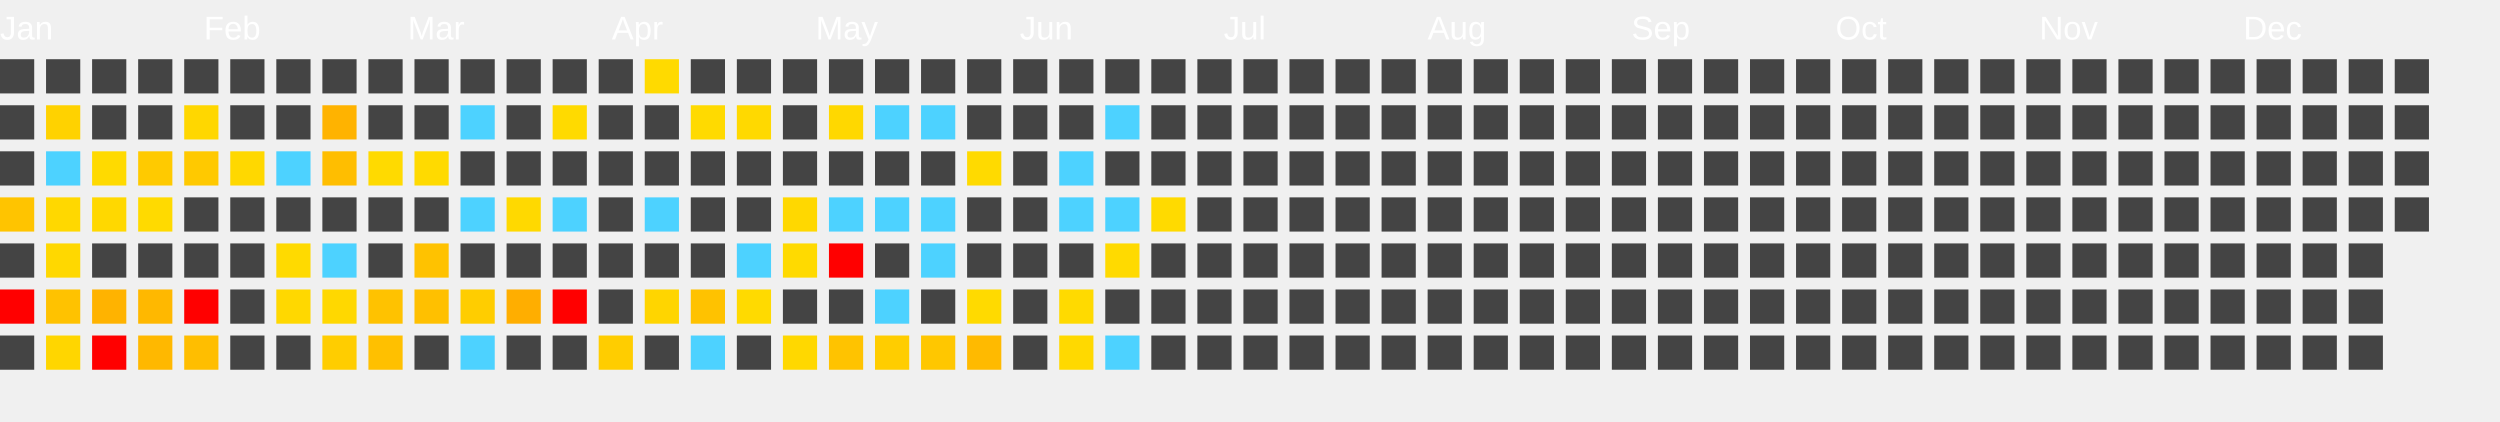
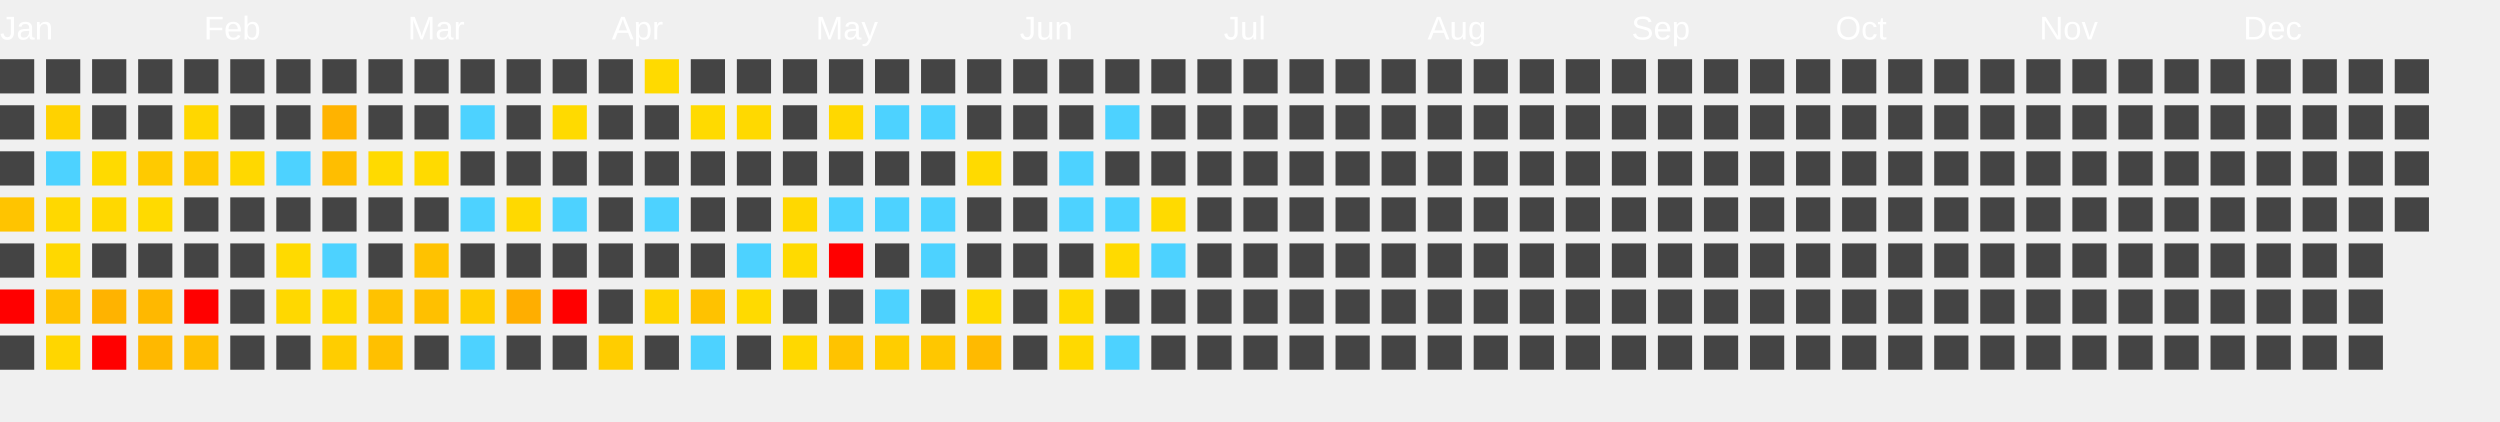
<svg xmlns="http://www.w3.org/2000/svg" baseProfile="full" height="32mm" version="1.1" viewBox="0,0,190,32" width="190mm">
  <defs />
  <rect fill="none" height="32" width="190" x="0" y="0" />
  <text fill="#FFFFFF" style="font-size:2.5px; font-family:Arial" x="0.0" y="3.0">Jan</text>
  <text fill="#FFFFFF" style="font-size:2.5px; font-family:Arial" x="15.5" y="3.0">Feb</text>
  <text fill="#FFFFFF" style="font-size:2.5px; font-family:Arial" x="31.0" y="3.0">Mar</text>
  <text fill="#FFFFFF" style="font-size:2.5px; font-family:Arial" x="46.5" y="3.0">Apr</text>
  <text fill="#FFFFFF" style="font-size:2.5px; font-family:Arial" x="62.0" y="3.0">May</text>
  <text fill="#FFFFFF" style="font-size:2.5px; font-family:Arial" x="77.5" y="3.0">Jun</text>
  <text fill="#FFFFFF" style="font-size:2.5px; font-family:Arial" x="93.0" y="3.0">Jul</text>
  <text fill="#FFFFFF" style="font-size:2.5px; font-family:Arial" x="108.5" y="3.0">Aug</text>
  <text fill="#FFFFFF" style="font-size:2.5px; font-family:Arial" x="124.0" y="3.0">Sep</text>
  <text fill="#FFFFFF" style="font-size:2.5px; font-family:Arial" x="139.5" y="3.0">Oct</text>
  <text fill="#FFFFFF" style="font-size:2.5px; font-family:Arial" x="155.0" y="3.0">Nov</text>
  <text fill="#FFFFFF" style="font-size:2.5px; font-family:Arial" x="170.5" y="3.0">Dec</text>
  <rect fill="#444444" height="2.6" width="2.6" x="0.0" y="4.5" />
  <rect fill="#444444" height="2.6" width="2.6" x="0.0" y="8.0" />
  <rect fill="#444444" height="2.6" width="2.6" x="0.0" y="11.5" />
  <rect fill="#ffc400" height="2.6" width="2.6" x="0.0" y="15.0" />
  <rect fill="#444444" height="2.6" width="2.6" x="0.0" y="18.5" />
  <rect fill="red" height="2.6" width="2.6" x="0.0" y="22.0" />
  <rect fill="#444444" height="2.6" width="2.6" x="0.0" y="25.5" />
  <rect fill="#444444" height="2.6" width="2.6" x="3.5" y="4.5" />
  <rect fill="#ffd200" height="2.6" width="2.6" x="3.5" y="8.0" />
  <rect fill="#4dd2ff" height="2.6" width="2.6" x="3.5" y="11.5" />
  <rect fill="#ffd800" height="2.6" width="2.6" x="3.5" y="15.0" />
  <rect fill="#ffd800" height="2.6" width="2.6" x="3.5" y="18.5" />
  <rect fill="#ffc200" height="2.6" width="2.6" x="3.5" y="22.0" />
  <rect fill="#ffd600" height="2.6" width="2.6" x="3.5" y="25.5" />
  <rect fill="#444444" height="2.6" width="2.6" x="7.0" y="4.5" />
  <rect fill="#444444" height="2.6" width="2.6" x="7.0" y="8.0" />
  <rect fill="#ffda00" height="2.6" width="2.6" x="7.0" y="11.5" />
  <rect fill="#ffd800" height="2.6" width="2.6" x="7.0" y="15.0" />
  <rect fill="#444444" height="2.6" width="2.6" x="7.0" y="18.5" />
  <rect fill="#ffb300" height="2.6" width="2.6" x="7.0" y="22.0" />
  <rect fill="red" height="2.6" width="2.6" x="7.0" y="25.5" />
  <rect fill="#444444" height="2.6" width="2.6" x="10.5" y="4.5" />
  <rect fill="#444444" height="2.6" width="2.6" x="10.5" y="8.0" />
  <rect fill="#ffca00" height="2.6" width="2.6" x="10.5" y="11.5" />
  <rect fill="#ffda00" height="2.6" width="2.6" x="10.5" y="15.0" />
  <rect fill="#444444" height="2.6" width="2.6" x="10.5" y="18.5" />
  <rect fill="#ffb800" height="2.6" width="2.6" x="10.5" y="22.0" />
  <rect fill="#ffb800" height="2.6" width="2.6" x="10.5" y="25.5" />
  <rect fill="#444444" height="2.6" width="2.6" x="14.0" y="4.5" />
  <rect fill="#ffd700" height="2.6" width="2.6" x="14.0" y="8.0" />
  <rect fill="#ffc900" height="2.6" width="2.6" x="14.0" y="11.5" />
  <rect fill="#444444" height="2.6" width="2.6" x="14.0" y="15.0" />
  <rect fill="#444444" height="2.6" width="2.6" x="14.0" y="18.5" />
  <rect fill="red" height="2.6" width="2.6" x="14.0" y="22.0" />
  <rect fill="#ffbe00" height="2.6" width="2.6" x="14.0" y="25.5" />
  <rect fill="#444444" height="2.6" width="2.6" x="17.5" y="4.5" />
  <rect fill="#444444" height="2.6" width="2.6" x="17.5" y="8.0" />
  <rect fill="#ffd800" height="2.6" width="2.6" x="17.5" y="11.5" />
  <rect fill="#444444" height="2.6" width="2.6" x="17.5" y="15.0" />
  <rect fill="#444444" height="2.6" width="2.6" x="17.5" y="18.5" />
  <rect fill="#444444" height="2.6" width="2.6" x="17.5" y="22.0" />
  <rect fill="#444444" height="2.6" width="2.6" x="17.5" y="25.5" />
  <rect fill="#444444" height="2.6" width="2.6" x="21.0" y="4.5" />
  <rect fill="#444444" height="2.6" width="2.6" x="21.0" y="8.0" />
  <rect fill="#4dd2ff" height="2.6" width="2.6" x="21.0" y="11.5" />
  <rect fill="#444444" height="2.6" width="2.6" x="21.0" y="15.0" />
  <rect fill="#ffda00" height="2.6" width="2.6" x="21.0" y="18.5" />
  <rect fill="#ffd800" height="2.6" width="2.6" x="21.0" y="22.0" />
  <rect fill="#444444" height="2.6" width="2.6" x="21.0" y="25.5" />
  <rect fill="#444444" height="2.6" width="2.6" x="24.5" y="4.5" />
  <rect fill="#ffb300" height="2.6" width="2.6" x="24.5" y="8.0" />
  <rect fill="#ffbe00" height="2.6" width="2.6" x="24.5" y="11.5" />
  <rect fill="#444444" height="2.6" width="2.6" x="24.5" y="15.0" />
  <rect fill="#4dd2ff" height="2.6" width="2.6" x="24.5" y="18.5" />
  <rect fill="#ffd800" height="2.6" width="2.6" x="24.5" y="22.0" />
  <rect fill="#ffcd00" height="2.6" width="2.6" x="24.5" y="25.5" />
  <rect fill="#444444" height="2.6" width="2.6" x="28.0" y="4.5" />
  <rect fill="#444444" height="2.6" width="2.6" x="28.0" y="8.0" />
  <rect fill="#ffda00" height="2.6" width="2.6" x="28.0" y="11.5" />
  <rect fill="#444444" height="2.6" width="2.6" x="28.0" y="15.0" />
  <rect fill="#444444" height="2.6" width="2.6" x="28.0" y="18.5" />
  <rect fill="#ffc200" height="2.6" width="2.6" x="28.0" y="22.0" />
  <rect fill="#ffc000" height="2.6" width="2.6" x="28.0" y="25.5" />
  <rect fill="#444444" height="2.6" width="2.6" x="31.5" y="4.5" />
  <rect fill="#444444" height="2.6" width="2.6" x="31.5" y="8.0" />
  <rect fill="#ffda00" height="2.6" width="2.6" x="31.5" y="11.5" />
  <rect fill="#444444" height="2.6" width="2.6" x="31.5" y="15.0" />
  <rect fill="#ffc200" height="2.6" width="2.6" x="31.5" y="18.5" />
  <rect fill="#ffc000" height="2.6" width="2.6" x="31.5" y="22.0" />
  <rect fill="#444444" height="2.6" width="2.6" x="31.5" y="25.5" />
  <rect fill="#444444" height="2.6" width="2.6" x="35.0" y="4.5" />
  <rect fill="#4dd2ff" height="2.6" width="2.6" x="35.0" y="8.0" />
  <rect fill="#444444" height="2.6" width="2.6" x="35.0" y="11.5" />
  <rect fill="#4dd2ff" height="2.6" width="2.6" x="35.0" y="15.0" />
  <rect fill="#444444" height="2.6" width="2.6" x="35.0" y="18.5" />
  <rect fill="#ffcd00" height="2.6" width="2.6" x="35.0" y="22.0" />
  <rect fill="#4dd2ff" height="2.6" width="2.6" x="35.0" y="25.5" />
  <rect fill="#444444" height="2.6" width="2.6" x="38.5" y="4.5" />
  <rect fill="#444444" height="2.6" width="2.6" x="38.5" y="8.0" />
  <rect fill="#444444" height="2.6" width="2.6" x="38.5" y="11.5" />
  <rect fill="#ffd900" height="2.6" width="2.6" x="38.5" y="15.0" />
  <rect fill="#444444" height="2.6" width="2.6" x="38.5" y="18.5" />
  <rect fill="#ffae00" height="2.6" width="2.6" x="38.5" y="22.0" />
  <rect fill="#444444" height="2.6" width="2.6" x="38.5" y="25.5" />
  <rect fill="#444444" height="2.6" width="2.6" x="42.0" y="4.5" />
  <rect fill="#ffda00" height="2.6" width="2.6" x="42.0" y="8.0" />
  <rect fill="#444444" height="2.6" width="2.6" x="42.0" y="11.5" />
  <rect fill="#4dd2ff" height="2.6" width="2.6" x="42.0" y="15.0" />
  <rect fill="#444444" height="2.6" width="2.6" x="42.0" y="18.5" />
  <rect fill="red" height="2.6" width="2.6" x="42.0" y="22.0" />
  <rect fill="#444444" height="2.6" width="2.6" x="42.0" y="25.5" />
  <rect fill="#444444" height="2.6" width="2.6" x="45.5" y="4.5" />
  <rect fill="#444444" height="2.6" width="2.6" x="45.5" y="8.0" />
  <rect fill="#444444" height="2.6" width="2.6" x="45.5" y="11.5" />
  <rect fill="#444444" height="2.6" width="2.6" x="45.5" y="15.0" />
  <rect fill="#444444" height="2.6" width="2.6" x="45.5" y="18.5" />
  <rect fill="#444444" height="2.6" width="2.6" x="45.5" y="22.0" />
  <rect fill="#ffcd00" height="2.6" width="2.6" x="45.5" y="25.5" />
  <rect fill="#ffda00" height="2.6" width="2.6" x="49.0" y="4.5" />
  <rect fill="#444444" height="2.6" width="2.6" x="49.0" y="8.0" />
  <rect fill="#444444" height="2.6" width="2.6" x="49.0" y="11.5" />
  <rect fill="#4dd2ff" height="2.6" width="2.6" x="49.0" y="15.0" />
  <rect fill="#444444" height="2.6" width="2.6" x="49.0" y="18.5" />
  <rect fill="#ffd500" height="2.6" width="2.6" x="49.0" y="22.0" />
  <rect fill="#444444" height="2.6" width="2.6" x="49.0" y="25.5" />
  <rect fill="#444444" height="2.6" width="2.6" x="52.5" y="4.5" />
  <rect fill="#ffda00" height="2.6" width="2.6" x="52.5" y="8.0" />
  <rect fill="#444444" height="2.6" width="2.6" x="52.5" y="11.5" />
  <rect fill="#444444" height="2.6" width="2.6" x="52.5" y="15.0" />
  <rect fill="#444444" height="2.6" width="2.6" x="52.5" y="18.5" />
  <rect fill="#ffc200" height="2.6" width="2.6" x="52.5" y="22.0" />
  <rect fill="#4dd2ff" height="2.6" width="2.6" x="52.5" y="25.5" />
  <rect fill="#444444" height="2.6" width="2.6" x="56.0" y="4.5" />
  <rect fill="#ffd900" height="2.6" width="2.6" x="56.0" y="8.0" />
  <rect fill="#444444" height="2.6" width="2.6" x="56.0" y="11.5" />
  <rect fill="#444444" height="2.6" width="2.6" x="56.0" y="15.0" />
  <rect fill="#4dd2ff" height="2.6" width="2.6" x="56.0" y="18.5" />
  <rect fill="#ffda00" height="2.6" width="2.6" x="56.0" y="22.0" />
  <rect fill="#444444" height="2.6" width="2.6" x="56.0" y="25.5" />
  <rect fill="#444444" height="2.6" width="2.6" x="59.5" y="4.5" />
  <rect fill="#444444" height="2.6" width="2.6" x="59.5" y="8.0" />
  <rect fill="#444444" height="2.6" width="2.6" x="59.5" y="11.5" />
  <rect fill="#ffd800" height="2.6" width="2.6" x="59.5" y="15.0" />
  <rect fill="#ffda00" height="2.6" width="2.6" x="59.5" y="18.5" />
  <rect fill="#444444" height="2.6" width="2.6" x="59.5" y="22.0" />
  <rect fill="#ffd800" height="2.6" width="2.6" x="59.5" y="25.5" />
  <rect fill="#444444" height="2.6" width="2.6" x="63.0" y="4.5" />
  <rect fill="#ffd800" height="2.6" width="2.6" x="63.0" y="8.0" />
  <rect fill="#444444" height="2.6" width="2.6" x="63.0" y="11.5" />
  <rect fill="#4dd2ff" height="2.6" width="2.6" x="63.0" y="15.0" />
  <rect fill="red" height="2.6" width="2.6" x="63.0" y="18.5" />
  <rect fill="#444444" height="2.6" width="2.6" x="63.0" y="22.0" />
  <rect fill="#ffc300" height="2.6" width="2.6" x="63.0" y="25.5" />
  <rect fill="#444444" height="2.6" width="2.6" x="66.5" y="4.5" />
  <rect fill="#4dd2ff" height="2.6" width="2.6" x="66.5" y="8.0" />
  <rect fill="#444444" height="2.6" width="2.6" x="66.5" y="11.5" />
  <rect fill="#4dd2ff" height="2.6" width="2.6" x="66.5" y="15.0" />
  <rect fill="#444444" height="2.6" width="2.6" x="66.5" y="18.5" />
  <rect fill="#4dd2ff" height="2.6" width="2.6" x="66.5" y="22.0" />
  <rect fill="#ffcd00" height="2.6" width="2.6" x="66.5" y="25.5" />
  <rect fill="#444444" height="2.6" width="2.6" x="70.0" y="4.5" />
  <rect fill="#4dd2ff" height="2.6" width="2.6" x="70.0" y="8.0" />
  <rect fill="#444444" height="2.6" width="2.6" x="70.0" y="11.5" />
  <rect fill="#4dd2ff" height="2.6" width="2.6" x="70.0" y="15.0" />
  <rect fill="#4dd2ff" height="2.6" width="2.6" x="70.0" y="18.5" />
  <rect fill="#444444" height="2.6" width="2.6" x="70.0" y="22.0" />
  <rect fill="#ffc700" height="2.6" width="2.6" x="70.0" y="25.5" />
  <rect fill="#444444" height="2.6" width="2.6" x="73.5" y="4.5" />
  <rect fill="#444444" height="2.6" width="2.6" x="73.5" y="8.0" />
  <rect fill="#ffda00" height="2.6" width="2.6" x="73.5" y="11.5" />
  <rect fill="#444444" height="2.6" width="2.6" x="73.5" y="15.0" />
  <rect fill="#444444" height="2.6" width="2.6" x="73.5" y="18.5" />
  <rect fill="#ffda00" height="2.6" width="2.6" x="73.5" y="22.0" />
  <rect fill="#ffba00" height="2.6" width="2.6" x="73.5" y="25.5" />
  <rect fill="#444444" height="2.6" width="2.6" x="77.0" y="4.5" />
  <rect fill="#444444" height="2.6" width="2.6" x="77.0" y="8.0" />
  <rect fill="#444444" height="2.6" width="2.6" x="77.0" y="11.5" />
  <rect fill="#444444" height="2.6" width="2.6" x="77.0" y="15.0" />
  <rect fill="#444444" height="2.6" width="2.6" x="77.0" y="18.5" />
  <rect fill="#444444" height="2.6" width="2.6" x="77.0" y="22.0" />
  <rect fill="#444444" height="2.6" width="2.6" x="77.0" y="25.5" />
  <rect fill="#444444" height="2.6" width="2.6" x="80.5" y="4.5" />
  <rect fill="#444444" height="2.6" width="2.6" x="80.5" y="8.0" />
  <rect fill="#4dd2ff" height="2.6" width="2.6" x="80.5" y="11.5" />
  <rect fill="#4dd2ff" height="2.6" width="2.6" x="80.5" y="15.0" />
  <rect fill="#444444" height="2.6" width="2.6" x="80.5" y="18.5" />
  <rect fill="#ffda00" height="2.6" width="2.6" x="80.5" y="22.0" />
  <rect fill="#ffd900" height="2.6" width="2.6" x="80.5" y="25.5" />
  <rect fill="#444444" height="2.6" width="2.6" x="84.0" y="4.5" />
  <rect fill="#4dd2ff" height="2.6" width="2.6" x="84.0" y="8.0" />
  <rect fill="#444444" height="2.6" width="2.6" x="84.0" y="11.5" />
  <rect fill="#4dd2ff" height="2.6" width="2.6" x="84.0" y="15.0" />
  <rect fill="#ffda00" height="2.6" width="2.6" x="84.0" y="18.5" />
  <rect fill="#444444" height="2.6" width="2.6" x="84.0" y="22.0" />
  <rect fill="#4dd2ff" height="2.6" width="2.6" x="84.0" y="25.5" />
  <rect fill="#444444" height="2.6" width="2.6" x="87.5" y="4.5" />
  <rect fill="#444444" height="2.6" width="2.6" x="87.5" y="8.0" />
  <rect fill="#444444" height="2.6" width="2.6" x="87.5" y="11.5" />
  <rect fill="#ffda00" height="2.6" width="2.6" x="87.5" y="15.0" />
-   <rect fill="#444444" height="2.6" width="2.6" x="87.5" y="18.5" />
+   <rect fill="#4dd2ff" height="2.6" width="2.6" x="87.5" y="18.5" />
  <rect fill="#444444" height="2.6" width="2.6" x="87.5" y="22.0" />
  <rect fill="#444444" height="2.6" width="2.6" x="87.5" y="25.5" />
  <rect fill="#444444" height="2.6" width="2.6" x="91.0" y="4.5" />
  <rect fill="#444444" height="2.6" width="2.6" x="91.0" y="8.0" />
  <rect fill="#444444" height="2.6" width="2.6" x="91.0" y="11.5" />
  <rect fill="#444444" height="2.6" width="2.6" x="91.0" y="15.0" />
  <rect fill="#444444" height="2.6" width="2.6" x="91.0" y="18.5" />
  <rect fill="#444444" height="2.6" width="2.6" x="91.0" y="22.0" />
  <rect fill="#444444" height="2.6" width="2.6" x="91.0" y="25.5" />
  <rect fill="#444444" height="2.6" width="2.6" x="94.5" y="4.5" />
  <rect fill="#444444" height="2.6" width="2.6" x="94.5" y="8.0" />
  <rect fill="#444444" height="2.6" width="2.6" x="94.5" y="11.5" />
  <rect fill="#444444" height="2.6" width="2.6" x="94.5" y="15.0" />
  <rect fill="#444444" height="2.6" width="2.6" x="94.5" y="18.5" />
  <rect fill="#444444" height="2.6" width="2.6" x="94.5" y="22.0" />
  <rect fill="#444444" height="2.6" width="2.6" x="94.5" y="25.5" />
  <rect fill="#444444" height="2.6" width="2.6" x="98.0" y="4.5" />
  <rect fill="#444444" height="2.6" width="2.6" x="98.0" y="8.0" />
  <rect fill="#444444" height="2.6" width="2.6" x="98.0" y="11.5" />
  <rect fill="#444444" height="2.6" width="2.6" x="98.0" y="15.0" />
  <rect fill="#444444" height="2.6" width="2.6" x="98.0" y="18.5" />
  <rect fill="#444444" height="2.6" width="2.6" x="98.0" y="22.0" />
  <rect fill="#444444" height="2.6" width="2.6" x="98.0" y="25.5" />
  <rect fill="#444444" height="2.6" width="2.6" x="101.5" y="4.5" />
  <rect fill="#444444" height="2.6" width="2.6" x="101.5" y="8.0" />
  <rect fill="#444444" height="2.6" width="2.6" x="101.5" y="11.5" />
  <rect fill="#444444" height="2.6" width="2.6" x="101.5" y="15.0" />
  <rect fill="#444444" height="2.6" width="2.6" x="101.5" y="18.5" />
  <rect fill="#444444" height="2.6" width="2.6" x="101.5" y="22.0" />
  <rect fill="#444444" height="2.6" width="2.6" x="101.5" y="25.5" />
  <rect fill="#444444" height="2.6" width="2.6" x="105.0" y="4.5" />
  <rect fill="#444444" height="2.6" width="2.6" x="105.0" y="8.0" />
  <rect fill="#444444" height="2.6" width="2.6" x="105.0" y="11.5" />
  <rect fill="#444444" height="2.6" width="2.6" x="105.0" y="15.0" />
  <rect fill="#444444" height="2.6" width="2.6" x="105.0" y="18.5" />
  <rect fill="#444444" height="2.6" width="2.6" x="105.0" y="22.0" />
  <rect fill="#444444" height="2.6" width="2.6" x="105.0" y="25.5" />
  <rect fill="#444444" height="2.6" width="2.6" x="108.5" y="4.5" />
  <rect fill="#444444" height="2.6" width="2.6" x="108.5" y="8.0" />
  <rect fill="#444444" height="2.6" width="2.6" x="108.5" y="11.5" />
  <rect fill="#444444" height="2.6" width="2.6" x="108.5" y="15.0" />
  <rect fill="#444444" height="2.6" width="2.6" x="108.5" y="18.5" />
  <rect fill="#444444" height="2.6" width="2.6" x="108.5" y="22.0" />
  <rect fill="#444444" height="2.6" width="2.6" x="108.5" y="25.5" />
  <rect fill="#444444" height="2.6" width="2.6" x="112.0" y="4.5" />
  <rect fill="#444444" height="2.6" width="2.6" x="112.0" y="8.0" />
  <rect fill="#444444" height="2.6" width="2.6" x="112.0" y="11.5" />
  <rect fill="#444444" height="2.6" width="2.6" x="112.0" y="15.0" />
  <rect fill="#444444" height="2.6" width="2.6" x="112.0" y="18.5" />
  <rect fill="#444444" height="2.6" width="2.6" x="112.0" y="22.0" />
  <rect fill="#444444" height="2.6" width="2.6" x="112.0" y="25.5" />
  <rect fill="#444444" height="2.6" width="2.6" x="115.5" y="4.5" />
  <rect fill="#444444" height="2.6" width="2.6" x="115.5" y="8.0" />
  <rect fill="#444444" height="2.6" width="2.6" x="115.5" y="11.5" />
  <rect fill="#444444" height="2.6" width="2.6" x="115.5" y="15.0" />
  <rect fill="#444444" height="2.6" width="2.6" x="115.5" y="18.5" />
  <rect fill="#444444" height="2.6" width="2.6" x="115.5" y="22.0" />
  <rect fill="#444444" height="2.6" width="2.6" x="115.5" y="25.5" />
  <rect fill="#444444" height="2.6" width="2.6" x="119.0" y="4.5" />
  <rect fill="#444444" height="2.6" width="2.6" x="119.0" y="8.0" />
  <rect fill="#444444" height="2.6" width="2.6" x="119.0" y="11.5" />
  <rect fill="#444444" height="2.6" width="2.6" x="119.0" y="15.0" />
  <rect fill="#444444" height="2.6" width="2.6" x="119.0" y="18.5" />
  <rect fill="#444444" height="2.6" width="2.6" x="119.0" y="22.0" />
  <rect fill="#444444" height="2.6" width="2.6" x="119.0" y="25.5" />
  <rect fill="#444444" height="2.6" width="2.6" x="122.5" y="4.5" />
  <rect fill="#444444" height="2.6" width="2.6" x="122.5" y="8.0" />
  <rect fill="#444444" height="2.6" width="2.6" x="122.5" y="11.5" />
  <rect fill="#444444" height="2.6" width="2.6" x="122.5" y="15.0" />
  <rect fill="#444444" height="2.6" width="2.6" x="122.5" y="18.5" />
  <rect fill="#444444" height="2.6" width="2.6" x="122.5" y="22.0" />
  <rect fill="#444444" height="2.6" width="2.6" x="122.5" y="25.5" />
  <rect fill="#444444" height="2.6" width="2.6" x="126.0" y="4.5" />
  <rect fill="#444444" height="2.6" width="2.6" x="126.0" y="8.0" />
  <rect fill="#444444" height="2.6" width="2.6" x="126.0" y="11.5" />
  <rect fill="#444444" height="2.6" width="2.6" x="126.0" y="15.0" />
  <rect fill="#444444" height="2.6" width="2.6" x="126.0" y="18.5" />
  <rect fill="#444444" height="2.6" width="2.6" x="126.0" y="22.0" />
  <rect fill="#444444" height="2.6" width="2.6" x="126.0" y="25.5" />
  <rect fill="#444444" height="2.6" width="2.6" x="129.5" y="4.5" />
  <rect fill="#444444" height="2.6" width="2.6" x="129.5" y="8.0" />
  <rect fill="#444444" height="2.6" width="2.6" x="129.5" y="11.5" />
  <rect fill="#444444" height="2.6" width="2.6" x="129.5" y="15.0" />
  <rect fill="#444444" height="2.6" width="2.6" x="129.5" y="18.5" />
  <rect fill="#444444" height="2.6" width="2.6" x="129.5" y="22.0" />
  <rect fill="#444444" height="2.6" width="2.6" x="129.5" y="25.5" />
  <rect fill="#444444" height="2.6" width="2.6" x="133.0" y="4.5" />
  <rect fill="#444444" height="2.6" width="2.6" x="133.0" y="8.0" />
  <rect fill="#444444" height="2.6" width="2.6" x="133.0" y="11.5" />
  <rect fill="#444444" height="2.6" width="2.6" x="133.0" y="15.0" />
  <rect fill="#444444" height="2.6" width="2.6" x="133.0" y="18.5" />
  <rect fill="#444444" height="2.6" width="2.6" x="133.0" y="22.0" />
  <rect fill="#444444" height="2.6" width="2.6" x="133.0" y="25.5" />
  <rect fill="#444444" height="2.6" width="2.6" x="136.5" y="4.5" />
  <rect fill="#444444" height="2.6" width="2.6" x="136.5" y="8.0" />
  <rect fill="#444444" height="2.6" width="2.6" x="136.5" y="11.5" />
  <rect fill="#444444" height="2.6" width="2.6" x="136.5" y="15.0" />
  <rect fill="#444444" height="2.6" width="2.6" x="136.5" y="18.5" />
  <rect fill="#444444" height="2.6" width="2.6" x="136.5" y="22.0" />
  <rect fill="#444444" height="2.6" width="2.6" x="136.5" y="25.5" />
  <rect fill="#444444" height="2.6" width="2.6" x="140.0" y="4.5" />
  <rect fill="#444444" height="2.6" width="2.6" x="140.0" y="8.0" />
  <rect fill="#444444" height="2.6" width="2.6" x="140.0" y="11.5" />
  <rect fill="#444444" height="2.6" width="2.6" x="140.0" y="15.0" />
  <rect fill="#444444" height="2.6" width="2.6" x="140.0" y="18.5" />
  <rect fill="#444444" height="2.6" width="2.6" x="140.0" y="22.0" />
  <rect fill="#444444" height="2.6" width="2.6" x="140.0" y="25.5" />
  <rect fill="#444444" height="2.6" width="2.6" x="143.5" y="4.5" />
  <rect fill="#444444" height="2.6" width="2.6" x="143.5" y="8.0" />
  <rect fill="#444444" height="2.6" width="2.6" x="143.5" y="11.5" />
  <rect fill="#444444" height="2.6" width="2.6" x="143.5" y="15.0" />
  <rect fill="#444444" height="2.6" width="2.6" x="143.5" y="18.5" />
  <rect fill="#444444" height="2.6" width="2.6" x="143.5" y="22.0" />
  <rect fill="#444444" height="2.6" width="2.6" x="143.5" y="25.5" />
  <rect fill="#444444" height="2.6" width="2.6" x="147.0" y="4.5" />
  <rect fill="#444444" height="2.6" width="2.6" x="147.0" y="8.0" />
  <rect fill="#444444" height="2.6" width="2.6" x="147.0" y="11.5" />
  <rect fill="#444444" height="2.6" width="2.6" x="147.0" y="15.0" />
  <rect fill="#444444" height="2.6" width="2.6" x="147.0" y="18.5" />
  <rect fill="#444444" height="2.6" width="2.6" x="147.0" y="22.0" />
  <rect fill="#444444" height="2.6" width="2.6" x="147.0" y="25.5" />
  <rect fill="#444444" height="2.6" width="2.6" x="150.5" y="4.5" />
  <rect fill="#444444" height="2.6" width="2.6" x="150.5" y="8.0" />
  <rect fill="#444444" height="2.6" width="2.6" x="150.5" y="11.5" />
  <rect fill="#444444" height="2.6" width="2.6" x="150.5" y="15.0" />
  <rect fill="#444444" height="2.6" width="2.6" x="150.5" y="18.5" />
  <rect fill="#444444" height="2.6" width="2.6" x="150.5" y="22.0" />
  <rect fill="#444444" height="2.6" width="2.6" x="150.5" y="25.5" />
  <rect fill="#444444" height="2.6" width="2.6" x="154.0" y="4.5" />
  <rect fill="#444444" height="2.6" width="2.6" x="154.0" y="8.0" />
  <rect fill="#444444" height="2.6" width="2.6" x="154.0" y="11.5" />
  <rect fill="#444444" height="2.6" width="2.6" x="154.0" y="15.0" />
  <rect fill="#444444" height="2.6" width="2.6" x="154.0" y="18.5" />
  <rect fill="#444444" height="2.6" width="2.6" x="154.0" y="22.0" />
  <rect fill="#444444" height="2.6" width="2.6" x="154.0" y="25.5" />
  <rect fill="#444444" height="2.6" width="2.6" x="157.5" y="4.5" />
  <rect fill="#444444" height="2.6" width="2.6" x="157.5" y="8.0" />
  <rect fill="#444444" height="2.6" width="2.6" x="157.5" y="11.5" />
  <rect fill="#444444" height="2.6" width="2.6" x="157.5" y="15.0" />
  <rect fill="#444444" height="2.6" width="2.6" x="157.5" y="18.5" />
  <rect fill="#444444" height="2.6" width="2.6" x="157.5" y="22.0" />
  <rect fill="#444444" height="2.6" width="2.6" x="157.5" y="25.5" />
  <rect fill="#444444" height="2.6" width="2.6" x="161.0" y="4.5" />
  <rect fill="#444444" height="2.6" width="2.6" x="161.0" y="8.0" />
  <rect fill="#444444" height="2.6" width="2.6" x="161.0" y="11.5" />
  <rect fill="#444444" height="2.6" width="2.6" x="161.0" y="15.0" />
  <rect fill="#444444" height="2.6" width="2.6" x="161.0" y="18.5" />
  <rect fill="#444444" height="2.6" width="2.6" x="161.0" y="22.0" />
  <rect fill="#444444" height="2.6" width="2.6" x="161.0" y="25.5" />
  <rect fill="#444444" height="2.6" width="2.6" x="164.5" y="4.5" />
  <rect fill="#444444" height="2.6" width="2.6" x="164.5" y="8.0" />
  <rect fill="#444444" height="2.6" width="2.6" x="164.5" y="11.5" />
  <rect fill="#444444" height="2.6" width="2.6" x="164.5" y="15.0" />
  <rect fill="#444444" height="2.6" width="2.6" x="164.5" y="18.5" />
  <rect fill="#444444" height="2.6" width="2.6" x="164.5" y="22.0" />
  <rect fill="#444444" height="2.6" width="2.6" x="164.5" y="25.5" />
  <rect fill="#444444" height="2.6" width="2.6" x="168.0" y="4.5" />
  <rect fill="#444444" height="2.6" width="2.6" x="168.0" y="8.0" />
  <rect fill="#444444" height="2.6" width="2.6" x="168.0" y="11.5" />
  <rect fill="#444444" height="2.6" width="2.6" x="168.0" y="15.0" />
  <rect fill="#444444" height="2.6" width="2.6" x="168.0" y="18.5" />
  <rect fill="#444444" height="2.6" width="2.6" x="168.0" y="22.0" />
  <rect fill="#444444" height="2.6" width="2.6" x="168.0" y="25.5" />
  <rect fill="#444444" height="2.6" width="2.6" x="171.5" y="4.5" />
  <rect fill="#444444" height="2.6" width="2.6" x="171.5" y="8.0" />
  <rect fill="#444444" height="2.6" width="2.6" x="171.5" y="11.5" />
  <rect fill="#444444" height="2.6" width="2.6" x="171.5" y="15.0" />
  <rect fill="#444444" height="2.6" width="2.6" x="171.5" y="18.5" />
  <rect fill="#444444" height="2.6" width="2.6" x="171.5" y="22.0" />
  <rect fill="#444444" height="2.6" width="2.6" x="171.5" y="25.5" />
  <rect fill="#444444" height="2.6" width="2.6" x="175.0" y="4.5" />
  <rect fill="#444444" height="2.6" width="2.6" x="175.0" y="8.0" />
  <rect fill="#444444" height="2.6" width="2.6" x="175.0" y="11.5" />
  <rect fill="#444444" height="2.6" width="2.6" x="175.0" y="15.0" />
  <rect fill="#444444" height="2.6" width="2.6" x="175.0" y="18.5" />
  <rect fill="#444444" height="2.6" width="2.6" x="175.0" y="22.0" />
  <rect fill="#444444" height="2.6" width="2.6" x="175.0" y="25.5" />
  <rect fill="#444444" height="2.6" width="2.6" x="178.5" y="4.5" />
  <rect fill="#444444" height="2.6" width="2.6" x="178.5" y="8.0" />
  <rect fill="#444444" height="2.6" width="2.6" x="178.5" y="11.5" />
  <rect fill="#444444" height="2.6" width="2.6" x="178.5" y="15.0" />
  <rect fill="#444444" height="2.6" width="2.6" x="178.5" y="18.5" />
  <rect fill="#444444" height="2.6" width="2.6" x="178.5" y="22.0" />
  <rect fill="#444444" height="2.6" width="2.6" x="178.5" y="25.5" />
  <rect fill="#444444" height="2.6" width="2.6" x="182.0" y="4.5" />
  <rect fill="#444444" height="2.6" width="2.6" x="182.0" y="8.0" />
  <rect fill="#444444" height="2.6" width="2.6" x="182.0" y="11.5" />
  <rect fill="#444444" height="2.6" width="2.6" x="182.0" y="15.0" />
</svg>
